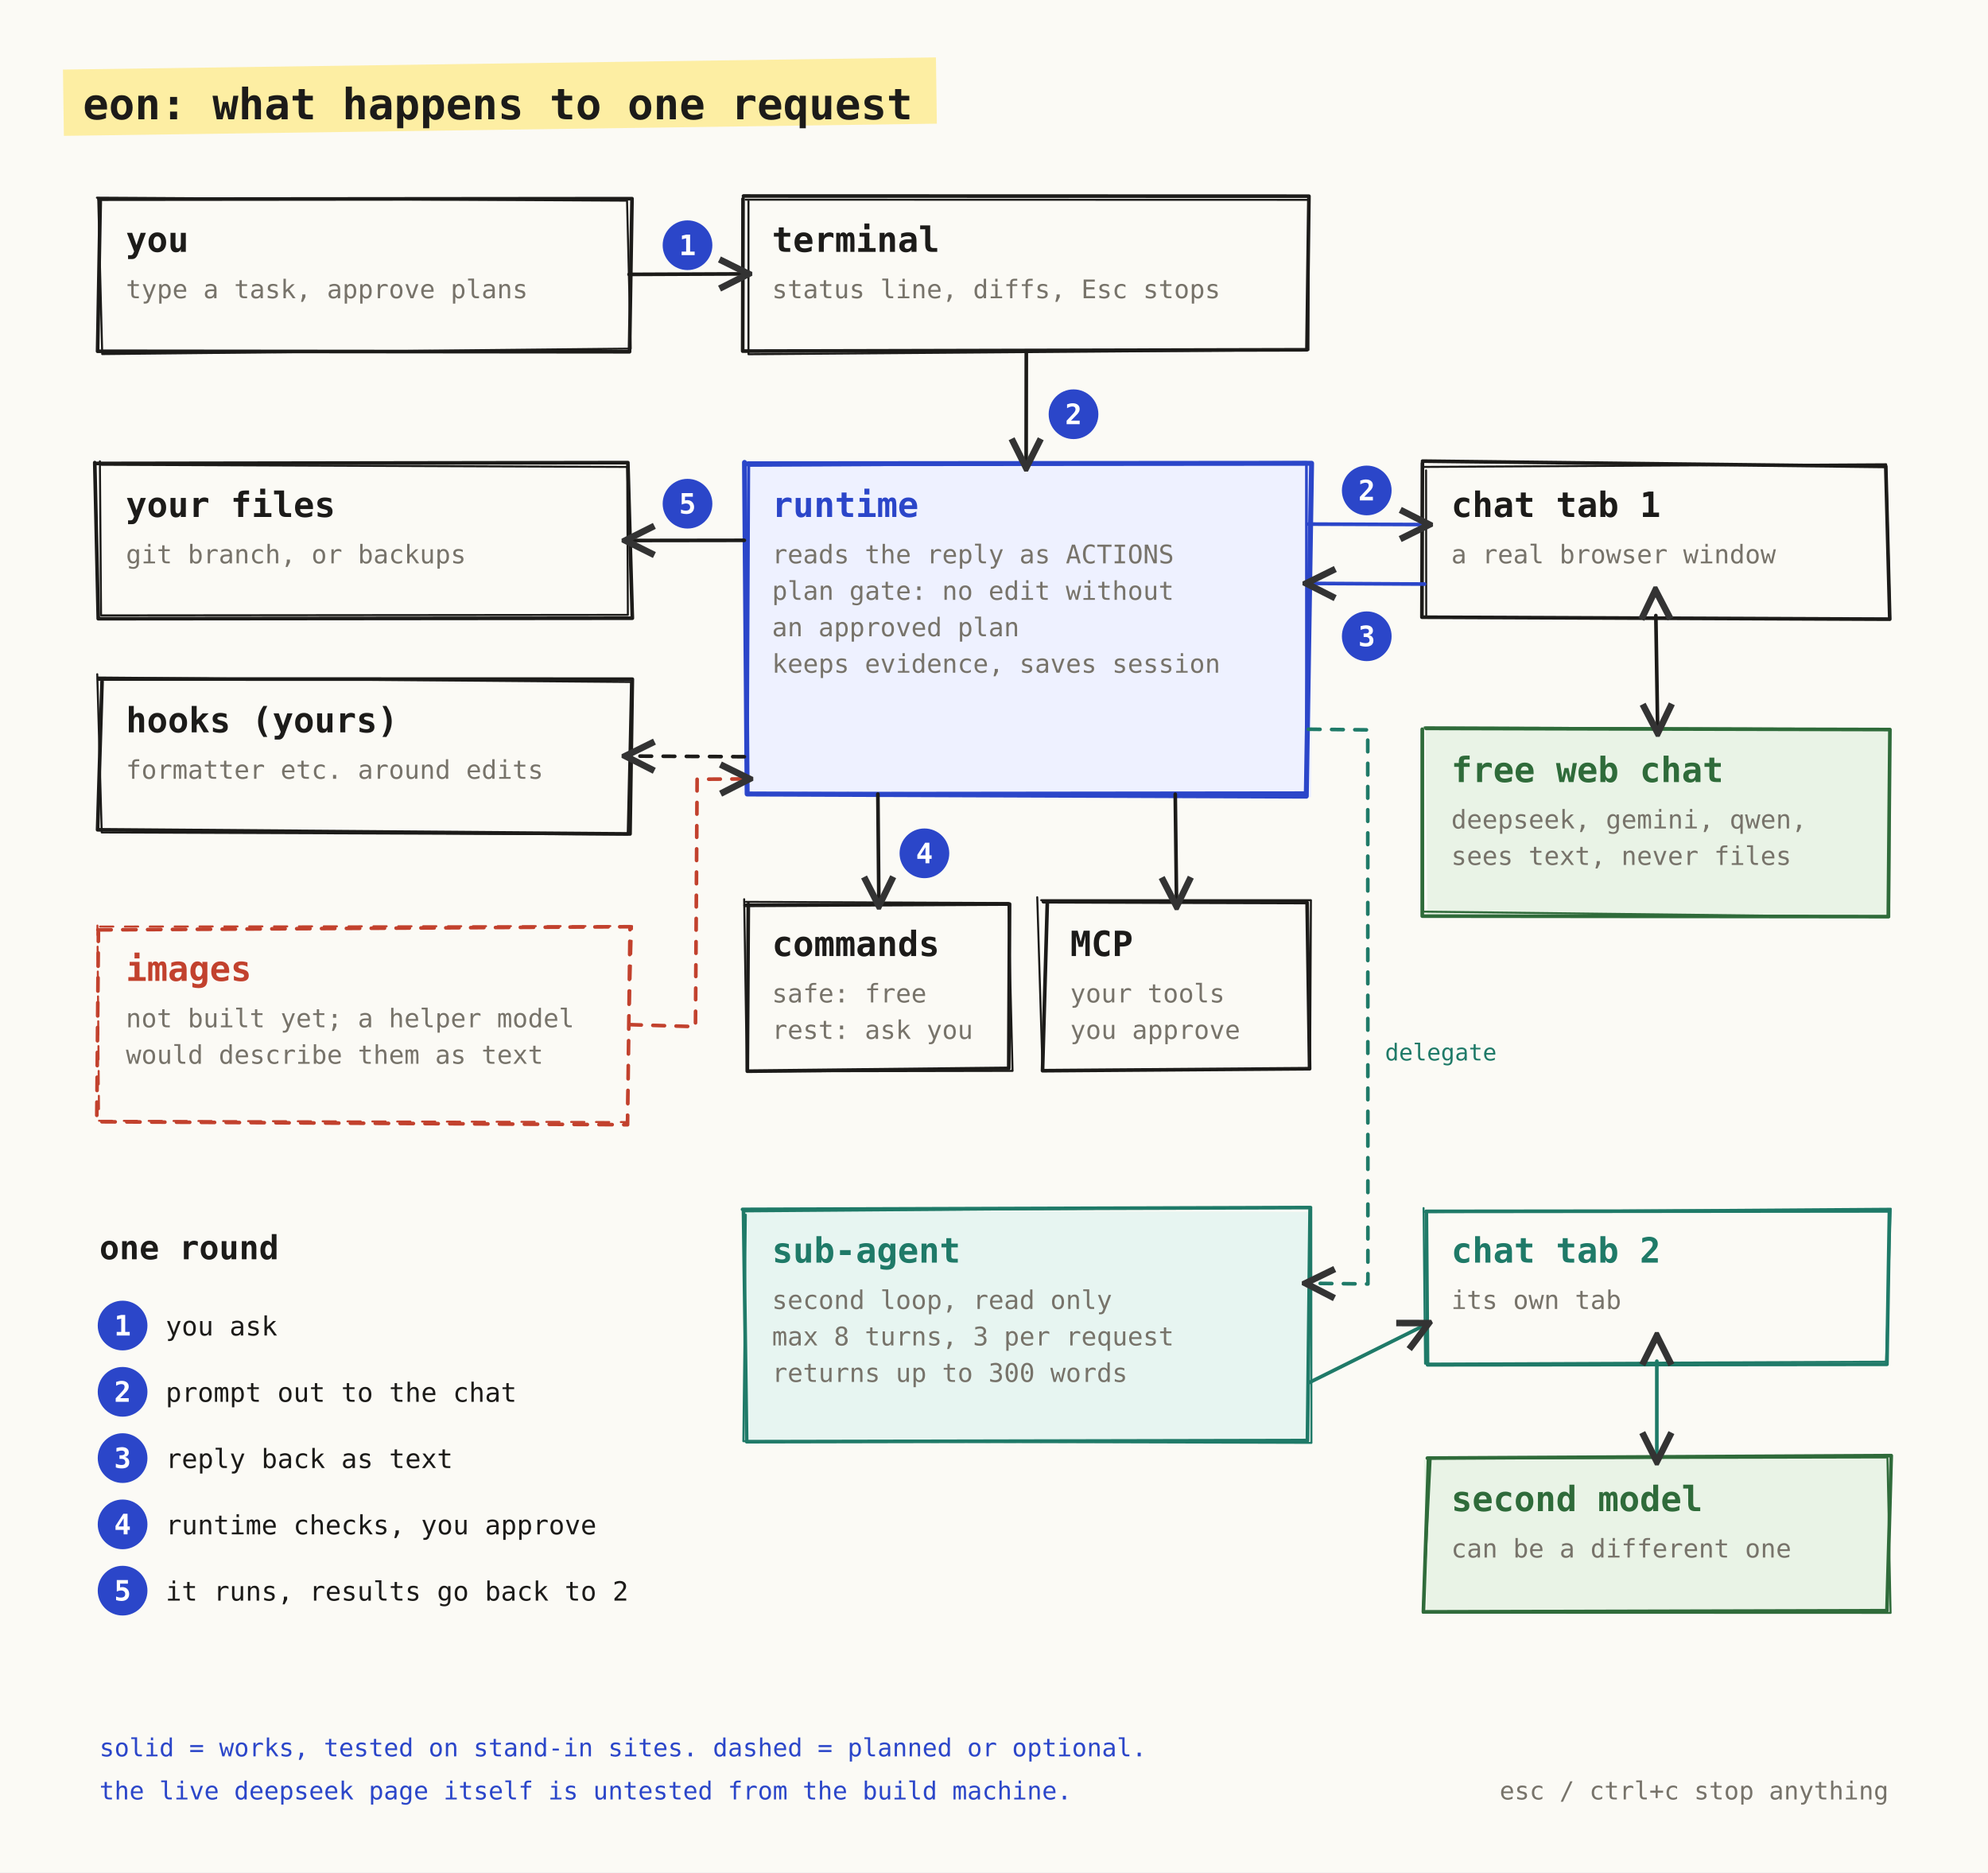
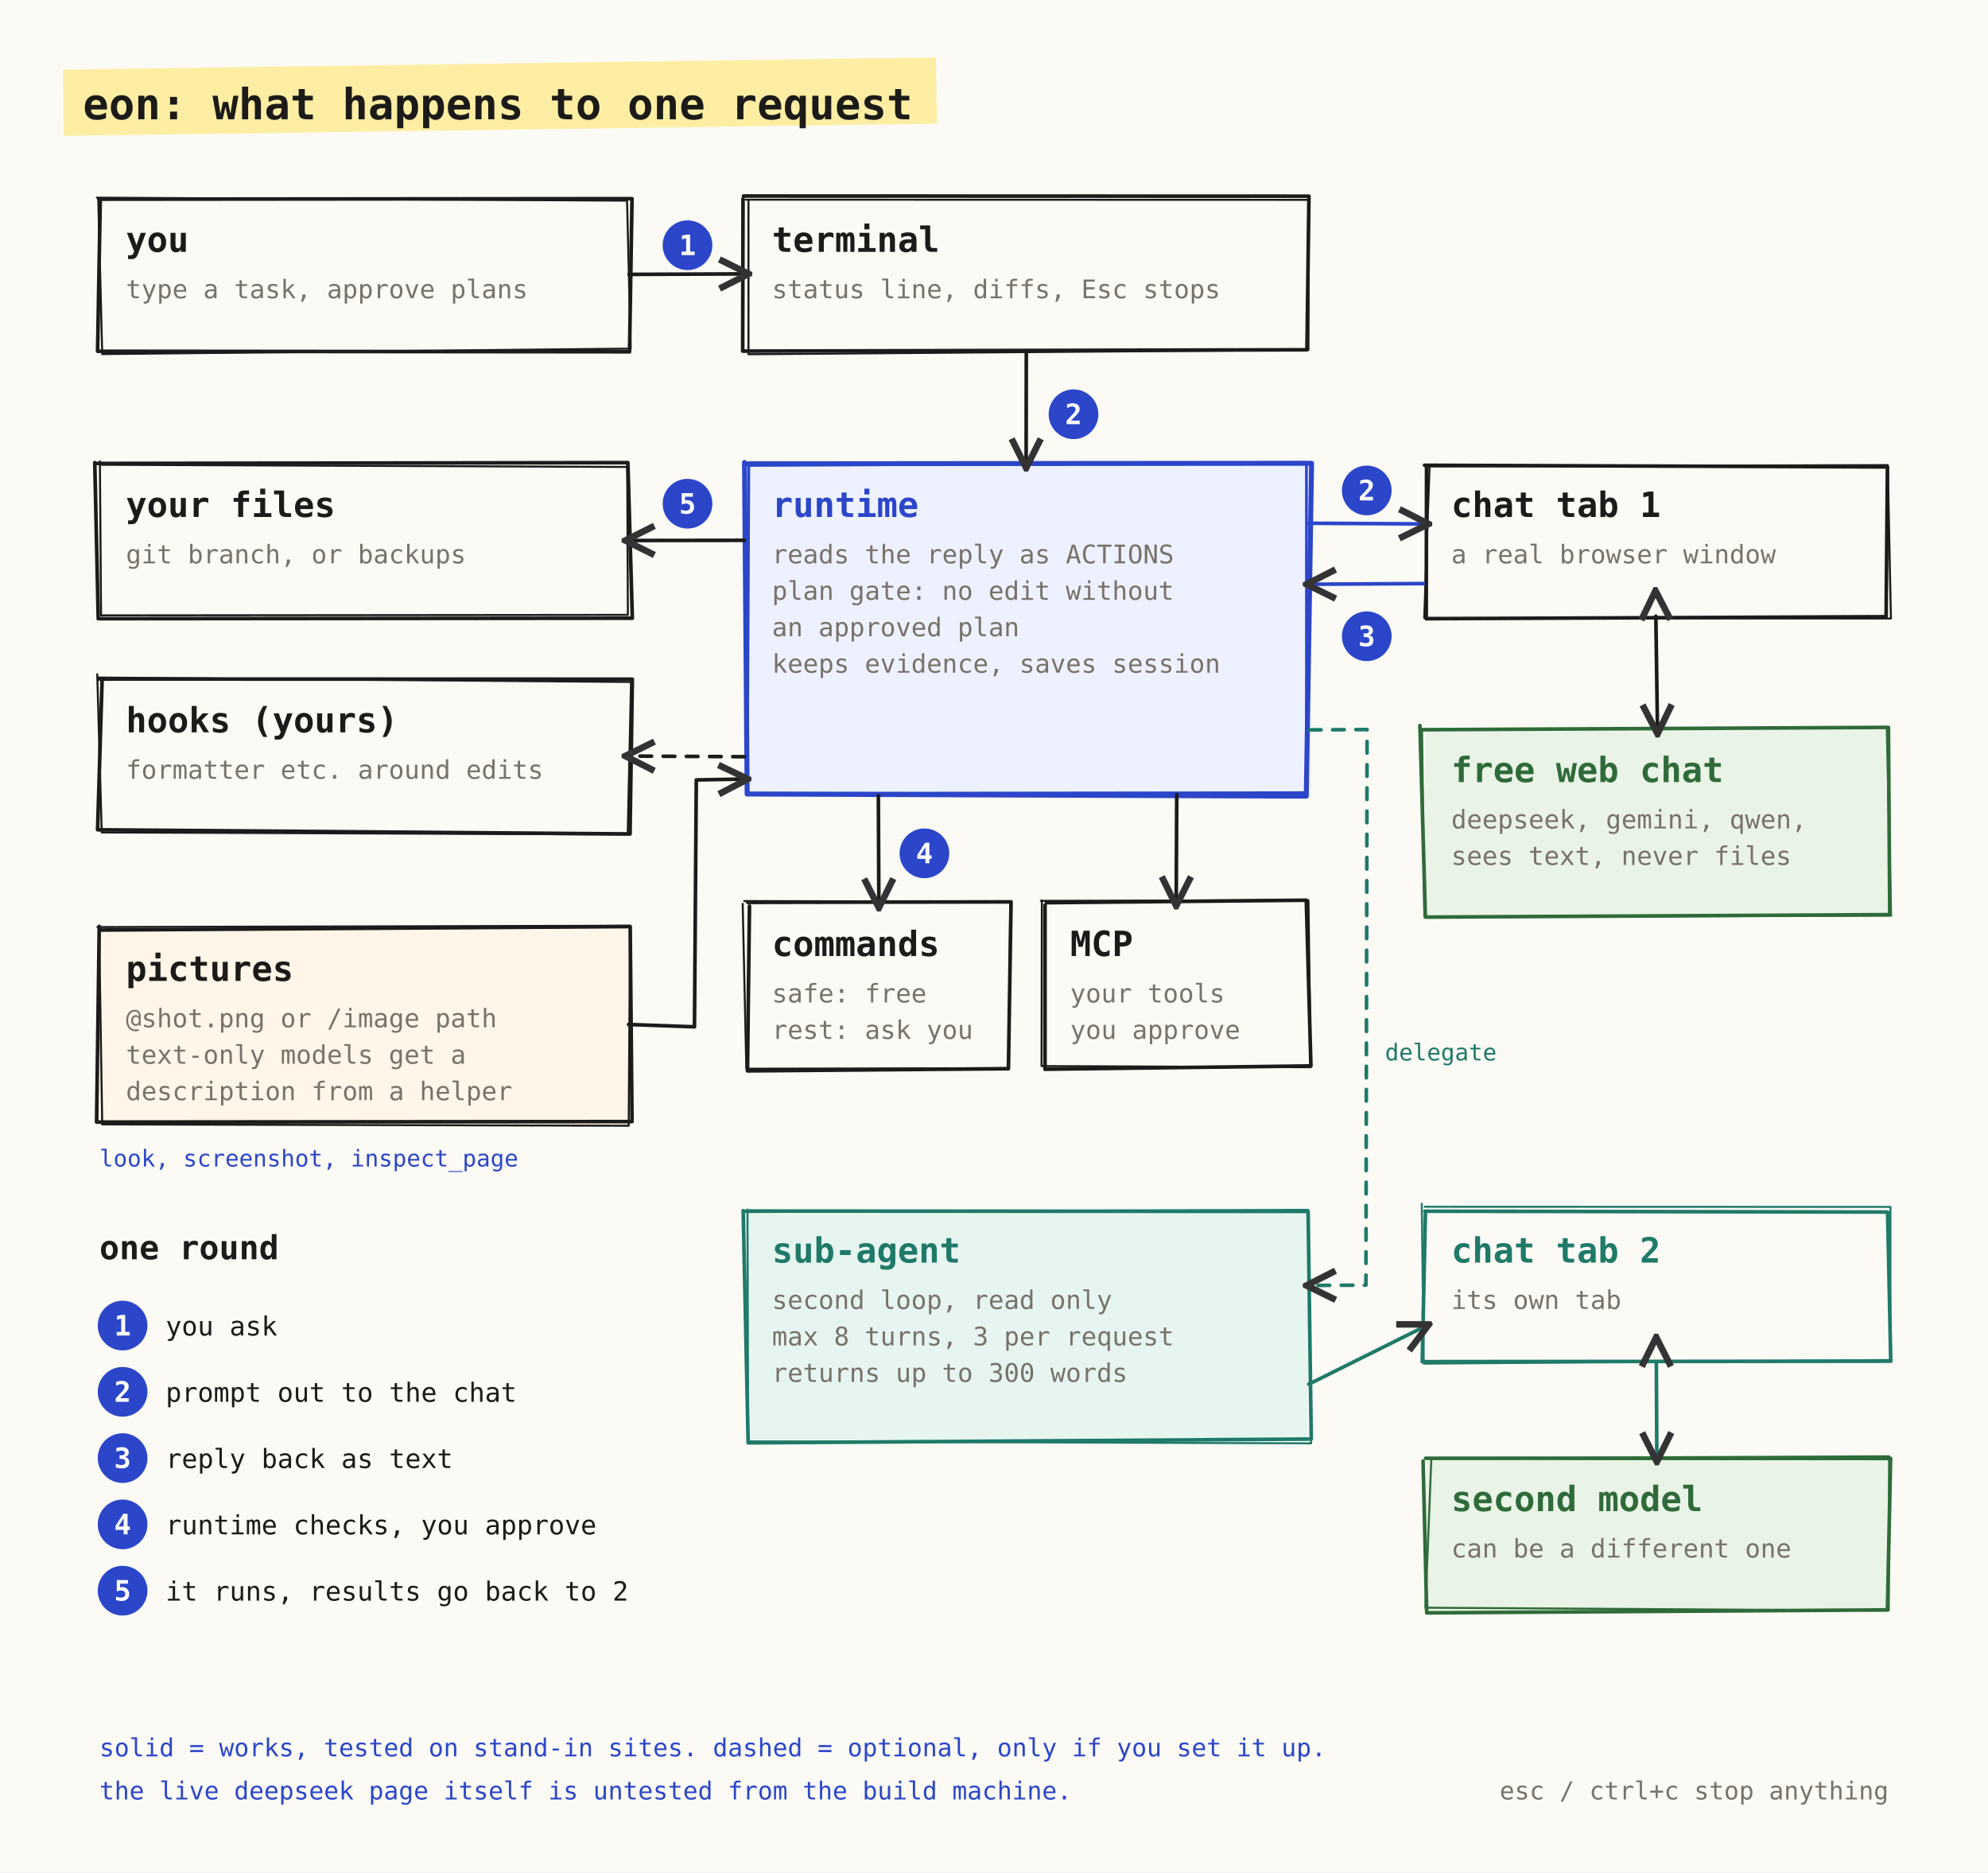
<svg xmlns="http://www.w3.org/2000/svg" width="1200" height="1130" viewBox="0 0 1200 1130" font-family="JetBrains Mono, DejaVu Sans Mono, monospace">
  <defs>
    <marker id="h" markerWidth="10" markerHeight="10" refX="8" refY="5" orient="auto">
      <path d="M1,1 L9,5 L1,9" fill="none" stroke="#333" stroke-width="1.8" />
    </marker>
    <marker id="hs" markerWidth="10" markerHeight="10" refX="2" refY="5" orient="auto-start-reverse">
      <path d="M1,1 L9,5 L1,9" fill="none" stroke="#333" stroke-width="1.8" />
    </marker>
  </defs>
  <rect width="1200" height="1130" fill="#fbfaf5" />
  <rect x="38" y="42" width="527" height="40" fill="#ffe66d" opacity=".6" transform="rotate(-.8 38 42)" />
  <text x="50" y="72" font-size="26" fill="#1c1b19" font-weight="800" text-anchor="start">eon: what happens to one request</text>
  <path d="M59.8 120.2 L381.5 119.9 L380.0 212.3 L58.9 212.0 L60.5 121.7" fill="none" stroke="#1c1b19" stroke-width="2.2" stroke-linejoin="round" stroke-linecap="round" />
  <path d="M58.5 119.3 L378.5 121.1 L380.7 210.4 L61.7 213.7 L59.3 119.9" fill="none" stroke="#1c1b19" stroke-width="1.21" stroke-linejoin="round" stroke-linecap="round" />
  <text x="76" y="152" font-size="21" fill="#1c1b19" font-weight="700" text-anchor="start">you</text>
  <text x="76" y="180" font-size="15.5" fill="#77736a" font-weight="400" text-anchor="start">type a task, approve plans</text>
  <path d="M448.8 118.3 L790.1 118.4 L788.9 211.1 L448.3 211.9 L448.5 120.0" fill="none" stroke="#1c1b19" stroke-width="2.2" stroke-linejoin="round" stroke-linecap="round" />
  <path d="M450.1 120.5 L790.0 120.6 L789.8 211.2 L451.8 213.8 L451.8 121.5" fill="none" stroke="#1c1b19" stroke-width="1.21" stroke-linejoin="round" stroke-linecap="round" />
  <text x="466" y="152" font-size="21" fill="#1c1b19" font-weight="700" text-anchor="start">terminal</text>
  <text x="466" y="180" font-size="15.5" fill="#77736a" font-weight="400" text-anchor="start">status line, diffs, Esc stops</text>
  <path d="M379.7 165.6 L449.7 165.3 " fill="none" stroke="#1c1b19" stroke-width="2.2" stroke-linecap="round" stroke-linejoin="round" marker-end="url(#h)" />
  <circle cx="415" cy="148" r="15" fill="#2b46c9" />
  <text x="415" y="154" font-size="17" fill="#fff" font-weight="700" text-anchor="middle">1</text>
  <path d="M450.9 279.7 L791.1 279.6 L791.5 481.1 L448.4 479.1 Z" fill="#eef1ff" />
  <path d="M451.5 279.9 L791.7 279.6 L788.5 480.5 L451.0 479.2 L449.4 279.1" fill="none" stroke="#2b46c9" stroke-width="3" stroke-linejoin="round" stroke-linecap="round" />
  <path d="M451.7 280.9 L788.6 279.1 L788.6 478.4 L451.1 478.8 L452.0 280.7" fill="none" stroke="#2b46c9" stroke-width="1.65" stroke-linejoin="round" stroke-linecap="round" />
  <text x="466" y="312" font-size="21" fill="#2b46c9" font-weight="700" text-anchor="start">runtime</text>
  <text x="466" y="340" font-size="15.5" fill="#77736a" font-weight="400" text-anchor="start">reads the reply as ACTIONS</text>
  <text x="466" y="362" font-size="15.5" fill="#77736a" font-weight="400" text-anchor="start">plan gate: no edit without</text>
  <text x="466" y="384" font-size="15.5" fill="#77736a" font-weight="400" text-anchor="start">an approved plan</text>
  <text x="466" y="406" font-size="15.5" fill="#77736a" font-weight="400" text-anchor="start">keeps evidence, saves session</text>
  <path d="M619.5 212.4 L619.4 280.2 " fill="none" stroke="#1c1b19" stroke-width="2.2" stroke-linecap="round" stroke-linejoin="round" marker-end="url(#h)" />
  <circle cx="648.0" cy="250" r="15" fill="#2b46c9" />
  <text x="648.0" y="256" font-size="17" fill="#fff" font-weight="700" text-anchor="middle">2</text>
  <path d="M58.6 279.7 L379.0 279.2 L381.7 373.1 L59.3 373.4 L57.2 279.2" fill="none" stroke="#1c1b19" stroke-width="2.2" stroke-linejoin="round" stroke-linecap="round" />
  <path d="M61.3 280.5 L378.6 281.8 L379.0 371.1 L61.0 371.4 L60.3 278.4" fill="none" stroke="#1c1b19" stroke-width="1.21" stroke-linejoin="round" stroke-linecap="round" />
  <text x="76" y="312" font-size="21" fill="#1c1b19" font-weight="700" text-anchor="start">your files</text>
  <text x="76" y="340" font-size="15.5" fill="#77736a" font-weight="400" text-anchor="start">git branch, or backups</text>
  <path d="M449.3 326.1 L379.6 326.2 " fill="none" stroke="#1c1b19" stroke-width="2.2" stroke-linecap="round" stroke-linejoin="round" marker-end="url(#h)" />
  <circle cx="415.0" cy="304" r="15" fill="#2b46c9" />
  <text x="415.0" y="310" font-size="17" fill="#fff" font-weight="700" text-anchor="middle">5</text>
  <path d="M59.5 409.8 L381.7 409.9 L380.3 503.3 L58.9 500.8 L61.6 411.4" fill="none" stroke="#1c1b19" stroke-width="2.2" stroke-linejoin="round" stroke-linecap="round" />
  <path d="M59.1 408.9 L380.9 411.6 L378.9 503.6 L61.4 502.4 L58.7 406.9" fill="none" stroke="#1c1b19" stroke-width="1.21" stroke-linejoin="round" stroke-linecap="round" />
  <text x="76" y="442" font-size="21" fill="#1c1b19" font-weight="700" text-anchor="start">hooks (yours)</text>
  <text x="76" y="470" font-size="15.5" fill="#77736a" font-weight="400" text-anchor="start">formatter etc. around edits</text>
  <path d="M449.3 456.7 L379.6 456.3 " fill="none" stroke="#1c1b19" stroke-width="2.2" stroke-linecap="round" stroke-linejoin="round" stroke-dasharray="7 7" marker-end="url(#h)" />
-   <path d="M59.1 561.2 L380.3 559.3 L378.8 678.8 L58.4 677.0 L59.4 562.9" fill="none" stroke="#c2412d" stroke-width="2.2" stroke-linejoin="round" stroke-linecap="round" stroke-dasharray="8 7" />
-   <path d="M60.4 559.2 L381.5 558.9 L378.3 677.2 L59.8 676.4 L58.8 558.6" fill="none" stroke="#c2412d" stroke-width="1.21" stroke-linejoin="round" stroke-linecap="round" stroke-dasharray="8 7" />
-   <text x="76" y="592" font-size="21" fill="#c2412d" font-weight="700" text-anchor="start">images</text>
-   <text x="76" y="620" font-size="15.5" fill="#77736a" font-weight="400" text-anchor="start">not built yet; a helper model</text>
-   <text x="76" y="642" font-size="15.5" fill="#77736a" font-weight="400" text-anchor="start">would describe them as text</text>
-   <path d="M380.1 618.4 L419.8 619.6 L420.8 470.3 L450.3 470.1 " fill="none" stroke="#c2412d" stroke-width="2.2" stroke-linecap="round" stroke-linejoin="round" stroke-dasharray="7 7" marker-end="url(#h)" />
-   <path d="M858.7 278.3 L1138.3 281.5 L1140.7 373.7 L858.3 372.5 L858.6 279.5" fill="none" stroke="#1c1b19" stroke-width="2.2" stroke-linejoin="round" stroke-linecap="round" />
-   <path d="M859.3 281.8 L1138.5 280.2 L1140.9 373.4 L860.9 372.7 L860.8 283.9" fill="none" stroke="#1c1b19" stroke-width="1.21" stroke-linejoin="round" stroke-linecap="round" />
+   <path d="M59.2 561.0 L380.3 559.3 L379.0 678.7 L58.6 677.1 Z" fill="#fff6e9" />
+   <path d="M60.2 561.3 L380.4 559.2 L381.5 676.9 L58.3 677.2 L59.9 559.1" fill="none" stroke="#1c1b19" stroke-width="2.2" stroke-linejoin="round" stroke-linecap="round" />
+   <path d="M58.8 559.5 L380.3 558.7 L379.5 679.4 L61.7 678.6 L59.8 559.9" fill="none" stroke="#1c1b19" stroke-width="1.21" stroke-linejoin="round" stroke-linecap="round" />
+   <text x="76" y="592" font-size="21" fill="#1c1b19" font-weight="700" text-anchor="start">pictures</text>
+   <text x="76" y="620" font-size="15.5" fill="#77736a" font-weight="400" text-anchor="start">@shot.png or /image path</text>
+   <text x="76" y="642" font-size="15.5" fill="#77736a" font-weight="400" text-anchor="start">text-only models get a</text>
+   <text x="76" y="664" font-size="15.5" fill="#77736a" font-weight="400" text-anchor="start">description from a helper</text>
+   <path d="M379.4 618.3 L419.2 619.7 L420.3 470.7 L449.2 470.2 " fill="none" stroke="#1c1b19" stroke-width="2.2" stroke-linecap="round" stroke-linejoin="round" marker-end="url(#h)" />
+   <text x="60" y="704" font-size="14" fill="#2b46c9" font-weight="400" text-anchor="start">look, screenshot, inspect_page</text>
+   <path d="M859.9 280.8 L1139.3 281.8 L1138.5 372.2 L860.9 373.4 L861.1 281.8" fill="none" stroke="#1c1b19" stroke-width="2.2" stroke-linejoin="round" stroke-linecap="round" />
+   <path d="M861.1 281.5 L1139.5 280.7 L1141.4 373.3 L859.7 373.0 L862.9 281.9" fill="none" stroke="#1c1b19" stroke-width="1.21" stroke-linejoin="round" stroke-linecap="round" />
  <text x="876" y="312" font-size="21" fill="#1c1b19" font-weight="700" text-anchor="start">chat tab 1</text>
  <text x="876" y="340" font-size="15.5" fill="#77736a" font-weight="400" text-anchor="start">a real browser window</text>
-   <path d="M789.8 316.3 L860.6 316.6 " fill="none" stroke="#2b46c9" stroke-width="2.2" stroke-linecap="round" stroke-linejoin="round" marker-end="url(#h)" />
+   <path d="M790.2 315.8 L860.1 316.2 " fill="none" stroke="#2b46c9" stroke-width="2.2" stroke-linecap="round" stroke-linejoin="round" marker-end="url(#h)" />
  <circle cx="825.0" cy="296" r="15" fill="#2b46c9" />
  <text x="825.0" y="302" font-size="17" fill="#fff" font-weight="700" text-anchor="middle">2</text>
-   <path d="M859.9 352.5 L790.6 352.1 " fill="none" stroke="#2b46c9" stroke-width="2.2" stroke-linecap="round" stroke-linejoin="round" marker-end="url(#h)" />
+   <path d="M859.3 352.2 L790.8 352.6 " fill="none" stroke="#2b46c9" stroke-width="2.2" stroke-linecap="round" stroke-linejoin="round" marker-end="url(#h)" />
  <circle cx="825.0" cy="384" r="15" fill="#2b46c9" />
  <text x="825.0" y="390" font-size="17" fill="#fff" font-weight="700" text-anchor="middle">3</text>
-   <path d="M860.4 439.6 L1140.3 440.3 L1138.7 552.4 L861.6 553.2 Z" fill="#e9f3e6" />
-   <path d="M860.8 439.6 L1140.8 440.3 L1139.8 553.2 L858.5 552.9 L858.5 440.1" fill="none" stroke="#2f6b3a" stroke-width="2.2" stroke-linejoin="round" stroke-linecap="round" />
-   <path d="M859.9 439.0 L1140.7 440.0 L1140.4 553.5 L859.1 550.2 L858.9 439.9" fill="none" stroke="#2f6b3a" stroke-width="1.21" stroke-linejoin="round" stroke-linecap="round" />
+   <path d="M860.7 439.6 L1140.8 440.3 L1139.8 553.1 L858.7 552.8 Z" fill="#e9f3e6" />
+   <path d="M858.3 440.4 L1139.9 439.0 L1140.7 552.0 L860.4 553.5 L857.1 437.9" fill="none" stroke="#2f6b3a" stroke-width="2.2" stroke-linejoin="round" stroke-linecap="round" />
+   <path d="M859.3 440.6 L1138.9 438.8 L1141.5 552.6 L859.8 553.4 L858.4 441.5" fill="none" stroke="#2f6b3a" stroke-width="1.21" stroke-linejoin="round" stroke-linecap="round" />
  <text x="876" y="472" font-size="21" fill="#2f6b3a" font-weight="700" text-anchor="start">free web chat</text>
  <text x="876" y="500" font-size="15.5" fill="#77736a" font-weight="400" text-anchor="start">deepseek, gemini, qwen,</text>
  <text x="876" y="522" font-size="15.5" fill="#77736a" font-weight="400" text-anchor="start">sees text, never files</text>
-   <path d="M999.5 371.5 L1000.6 440.3 " fill="none" stroke="#1c1b19" stroke-width="2.2" stroke-linecap="round" stroke-linejoin="round" marker-end="url(#h)" marker-start="url(#hs)" />
-   <path d="M449.8 546.4 L609.4 545.6 L608.9 644.8 L451.1 646.5 L451.7 545.8" fill="none" stroke="#1c1b19" stroke-width="2.2" stroke-linejoin="round" stroke-linecap="round" />
-   <path d="M450.3 544.3 L608.7 545.0 L611.2 646.3 L450.8 646.6 L449.2 542.7" fill="none" stroke="#1c1b19" stroke-width="1.21" stroke-linejoin="round" stroke-linecap="round" />
+   <path d="M999.5 371.9 L1000.5 440.7 " fill="none" stroke="#1c1b19" stroke-width="2.2" stroke-linecap="round" stroke-linejoin="round" marker-end="url(#h)" marker-start="url(#hs)" />
+   <path d="M451.4 544.6 L610.3 544.3 L608.7 645.0 L451.2 646.3 L452.4 546.8" fill="none" stroke="#1c1b19" stroke-width="2.2" stroke-linejoin="round" stroke-linecap="round" />
+   <path d="M449.2 543.8 L609.8 544.2 L609.0 644.7 L450.5 645.0 L448.3 545.5" fill="none" stroke="#1c1b19" stroke-width="1.21" stroke-linejoin="round" stroke-linecap="round" />
  <text x="466" y="577" font-size="21" fill="#1c1b19" font-weight="700" text-anchor="start">commands</text>
  <text x="466" y="605" font-size="15.5" fill="#77736a" font-weight="400" text-anchor="start">safe: free</text>
  <text x="466" y="627" font-size="15.5" fill="#77736a" font-weight="400" text-anchor="start">rest: ask you</text>
-   <path d="M629.8 544.2 L789.0 544.7 L790.5 645.0 L629.3 646.2 L632.2 544.0" fill="none" stroke="#1c1b19" stroke-width="2.2" stroke-linejoin="round" stroke-linecap="round" />
-   <path d="M628.5 543.3 L791.3 543.3 L790.8 645.3 L629.3 646.0 L626.1 541.5" fill="none" stroke="#1c1b19" stroke-width="1.21" stroke-linejoin="round" stroke-linecap="round" />
+   <path d="M631.7 544.8 L788.5 543.3 L791.3 643.3 L630.8 645.3 L630.8 546.3" fill="none" stroke="#1c1b19" stroke-width="2.2" stroke-linejoin="round" stroke-linecap="round" />
+   <path d="M628.3 543.7 L789.8 543.3 L791.2 644.1 L628.7 643.4 L628.9 543.4" fill="none" stroke="#1c1b19" stroke-width="1.21" stroke-linejoin="round" stroke-linecap="round" />
  <text x="646" y="577" font-size="21" fill="#1c1b19" font-weight="700" text-anchor="start">MCP</text>
  <text x="646" y="605" font-size="15.5" fill="#77736a" font-weight="400" text-anchor="start">your tools</text>
  <text x="646" y="627" font-size="15.5" fill="#77736a" font-weight="400" text-anchor="start">you approve</text>
-   <path d="M529.9 479.2 L530.5 544.6 " fill="none" stroke="#1c1b19" stroke-width="2.2" stroke-linecap="round" stroke-linejoin="round" marker-end="url(#h)" />
-   <path d="M709.4 479.3 L710.2 544.9 " fill="none" stroke="#1c1b19" stroke-width="2.2" stroke-linecap="round" stroke-linejoin="round" marker-end="url(#h)" />
+   <path d="M530.2 480.2 L530.5 545.7 " fill="none" stroke="#1c1b19" stroke-width="2.2" stroke-linecap="round" stroke-linejoin="round" marker-end="url(#h)" />
+   <path d="M710.3 479.5 L710.0 544.5 " fill="none" stroke="#1c1b19" stroke-width="2.2" stroke-linecap="round" stroke-linejoin="round" marker-end="url(#h)" />
  <circle cx="558" cy="515" r="15" fill="#2b46c9" />
  <text x="558" y="521" font-size="17" fill="#fff" font-weight="700" text-anchor="middle">4</text>
-   <path d="M450.4 730.5 L791.0 731.5 L790.6 869.0 L449.9 869.0 Z" fill="#e7f5f1" />
-   <path d="M448.2 729.9 L790.8 728.8 L789.2 869.4 L450.7 870.1 L448.8 731.2" fill="none" stroke="#1f7a68" stroke-width="2.2" stroke-linejoin="round" stroke-linecap="round" />
-   <path d="M449.6 731.1 L791.5 728.5 L791.6 870.8 L448.7 869.8 L450.2 733.1" fill="none" stroke="#1f7a68" stroke-width="1.21" stroke-linejoin="round" stroke-linecap="round" />
+   <path d="M448.4 729.9 L790.7 729.0 L789.3 869.5 L450.6 870.1 Z" fill="#e7f5f1" />
+   <path d="M450.4 730.9 L789.6 731.1 L791.5 868.5 L451.6 870.8 L448.6 730.7" fill="none" stroke="#1f7a68" stroke-width="2.2" stroke-linejoin="round" stroke-linecap="round" />
+   <path d="M450.5 731.5 L789.6 730.2 L791.4 871.1 L451.6 869.9 L451.2 730.0" fill="none" stroke="#1f7a68" stroke-width="1.21" stroke-linejoin="round" stroke-linecap="round" />
  <text x="466" y="762" font-size="21" fill="#1f7a68" font-weight="700" text-anchor="start">sub-agent</text>
  <text x="466" y="790" font-size="15.5" fill="#77736a" font-weight="400" text-anchor="start">second loop, read only</text>
  <text x="466" y="812" font-size="15.5" fill="#77736a" font-weight="400" text-anchor="start">max 8 turns, 3 per request</text>
  <text x="466" y="834" font-size="15.5" fill="#77736a" font-weight="400" text-anchor="start">returns up to 300 words</text>
-   <path d="M789.8 440.1 L825.6 440.5 L825.7 774.9 L790.2 774.5 " fill="none" stroke="#1f7a68" stroke-width="2.2" stroke-linecap="round" stroke-linejoin="round" stroke-dasharray="7 7" marker-end="url(#h)" />
+   <path d="M790.4 440.5 L825.2 440.3 L824.5 775.6 L790.8 775.8 " fill="none" stroke="#1f7a68" stroke-width="2.2" stroke-linecap="round" stroke-linejoin="round" stroke-dasharray="7 7" marker-end="url(#h)" />
  <text x="836" y="640" font-size="14" fill="#1f7a68" font-weight="400" text-anchor="start">delegate</text>
-   <path d="M860.8 731.1 L1140.5 730.8 L1139.0 823.4 L861.7 823.7 L861.0 732.6" fill="none" stroke="#1f7a68" stroke-width="2.2" stroke-linejoin="round" stroke-linecap="round" />
-   <path d="M859.4 731.5 L1141.3 729.5 L1138.5 821.8 L860.2 823.0 L859.3 729.1" fill="none" stroke="#1f7a68" stroke-width="1.21" stroke-linejoin="round" stroke-linecap="round" />
+   <path d="M860.1 731.0 L1139.4 731.5 L1141.3 821.5 L858.5 821.8 L860.4 732.4" fill="none" stroke="#1f7a68" stroke-width="2.2" stroke-linejoin="round" stroke-linecap="round" />
+   <path d="M860.0 728.3 L1141.1 728.4 L1141.1 820.8 L859.4 823.0 L858.2 726.5" fill="none" stroke="#1f7a68" stroke-width="1.21" stroke-linejoin="round" stroke-linecap="round" />
  <text x="876" y="762" font-size="21" fill="#1f7a68" font-weight="700" text-anchor="start">chat tab 2</text>
  <text x="876" y="790" font-size="15.5" fill="#77736a" font-weight="400" text-anchor="start">its own tab</text>
-   <path d="M790.5 834.3 L860.5 799.5 " fill="none" stroke="#1f7a68" stroke-width="2.2" stroke-linecap="round" stroke-linejoin="round" marker-end="url(#h)" />
-   <path d="M859.5 880.9 L1138.8 878.9 L1140.1 972.7 L861.1 972.6 Z" fill="#e9f3e6" />
-   <path d="M861.6 880.0 L1141.6 878.5 L1139.0 972.1 L859.2 972.8 L862.3 880.1" fill="none" stroke="#2f6b3a" stroke-width="2.2" stroke-linejoin="round" stroke-linecap="round" />
-   <path d="M861.2 880.2 L1139.3 879.6 L1141.2 973.4 L858.9 973.3 L863.6 880.3" fill="none" stroke="#2f6b3a" stroke-width="1.21" stroke-linejoin="round" stroke-linecap="round" />
+   <path d="M790.0 835.4 L860.5 800.3 " fill="none" stroke="#1f7a68" stroke-width="2.2" stroke-linecap="round" stroke-linejoin="round" marker-end="url(#h)" />
+   <path d="M861.4 880.0 L1141.4 878.7 L1139.1 972.1 L859.3 972.7 Z" fill="#e9f3e6" />
+   <path d="M860.5 880.1 L1141.2 880.2 L1139.3 971.6 L861.2 973.4 L859.0 881.8" fill="none" stroke="#2f6b3a" stroke-width="2.2" stroke-linejoin="round" stroke-linecap="round" />
+   <path d="M861.7 880.1 L1140.3 878.9 L1140.1 972.0 L860.4 970.3 L864.0 880.2" fill="none" stroke="#2f6b3a" stroke-width="1.21" stroke-linejoin="round" stroke-linecap="round" />
  <text x="876" y="912" font-size="21" fill="#2f6b3a" font-weight="700" text-anchor="start">second model</text>
  <text x="876" y="940" font-size="15.5" fill="#77736a" font-weight="400" text-anchor="start">can be a different one</text>
-   <path d="M1000.1 821.5 L1000.1 880.0 " fill="none" stroke="#1f7a68" stroke-width="2.2" stroke-linecap="round" stroke-linejoin="round" marker-end="url(#h)" marker-start="url(#hs)" />
+   <path d="M999.8 822.5 L1000.1 880.0 " fill="none" stroke="#1f7a68" stroke-width="2.2" stroke-linecap="round" stroke-linejoin="round" marker-end="url(#h)" marker-start="url(#hs)" />
  <text x="60" y="760" font-size="20" fill="#1c1b19" font-weight="800" text-anchor="start">one round</text>
  <circle cx="74" cy="800" r="15" fill="#2b46c9" />
  <text x="74" y="806" font-size="17" fill="#fff" font-weight="700" text-anchor="middle">1</text>
  <text x="100" y="806" font-size="16" fill="#1c1b19" font-weight="400" text-anchor="start">you ask</text>
  <circle cx="74" cy="840" r="15" fill="#2b46c9" />
  <text x="74" y="846" font-size="17" fill="#fff" font-weight="700" text-anchor="middle">2</text>
  <text x="100" y="846" font-size="16" fill="#1c1b19" font-weight="400" text-anchor="start">prompt out to the chat</text>
  <circle cx="74" cy="880" r="15" fill="#2b46c9" />
  <text x="74" y="886" font-size="17" fill="#fff" font-weight="700" text-anchor="middle">3</text>
  <text x="100" y="886" font-size="16" fill="#1c1b19" font-weight="400" text-anchor="start">reply back as text</text>
  <circle cx="74" cy="920" r="15" fill="#2b46c9" />
  <text x="74" y="926" font-size="17" fill="#fff" font-weight="700" text-anchor="middle">4</text>
  <text x="100" y="926" font-size="16" fill="#1c1b19" font-weight="400" text-anchor="start">runtime checks, you approve</text>
  <circle cx="74" cy="960" r="15" fill="#2b46c9" />
  <text x="74" y="966" font-size="17" fill="#fff" font-weight="700" text-anchor="middle">5</text>
  <text x="100" y="966" font-size="16" fill="#1c1b19" font-weight="400" text-anchor="start">it runs, results go back to 2</text>
-   <text x="60" y="1060" font-size="15" fill="#2b46c9" font-weight="400" text-anchor="start">solid = works, tested on stand-in sites.   dashed = planned or optional.</text>
+   <text x="60" y="1060" font-size="15" fill="#2b46c9" font-weight="400" text-anchor="start">solid = works, tested on stand-in sites.   dashed = optional, only if you set it up.</text>
  <text x="60" y="1086" font-size="15" fill="#2b46c9" font-weight="400" text-anchor="start">the live deepseek page itself is untested from the build machine.</text>
  <text x="1140" y="1086" font-size="15" fill="#77736a" font-weight="400" text-anchor="end">esc / ctrl+c stop anything</text>
</svg>
